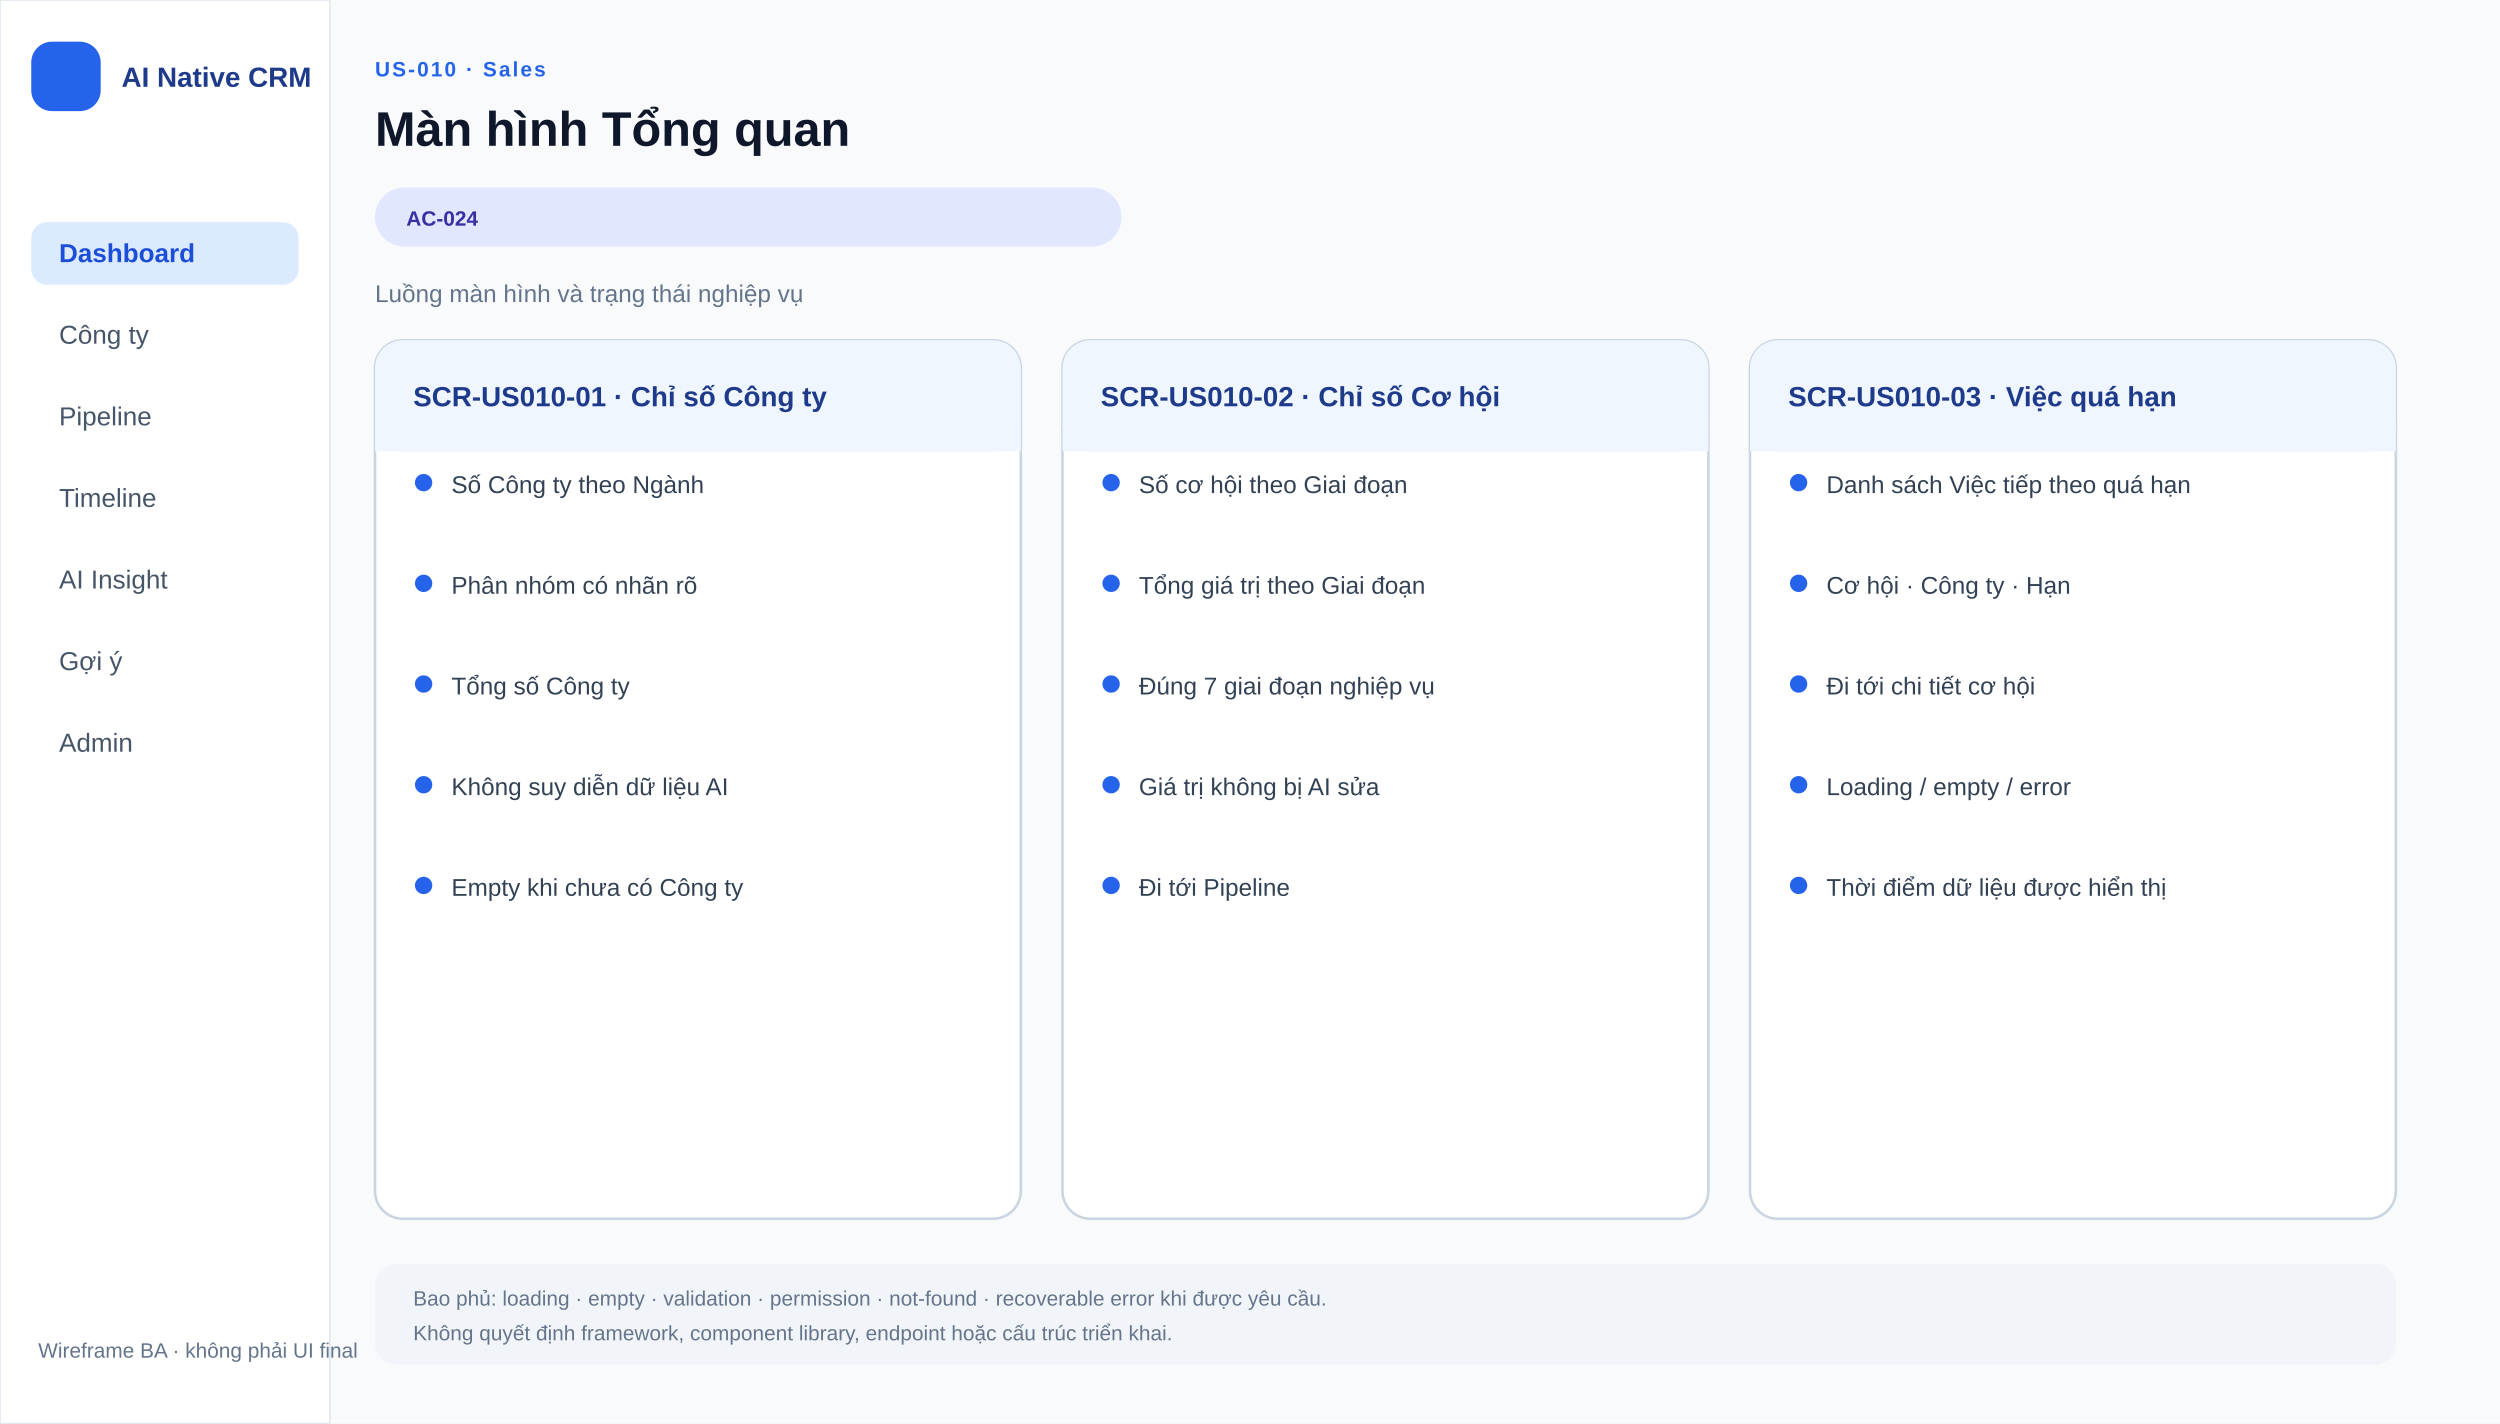
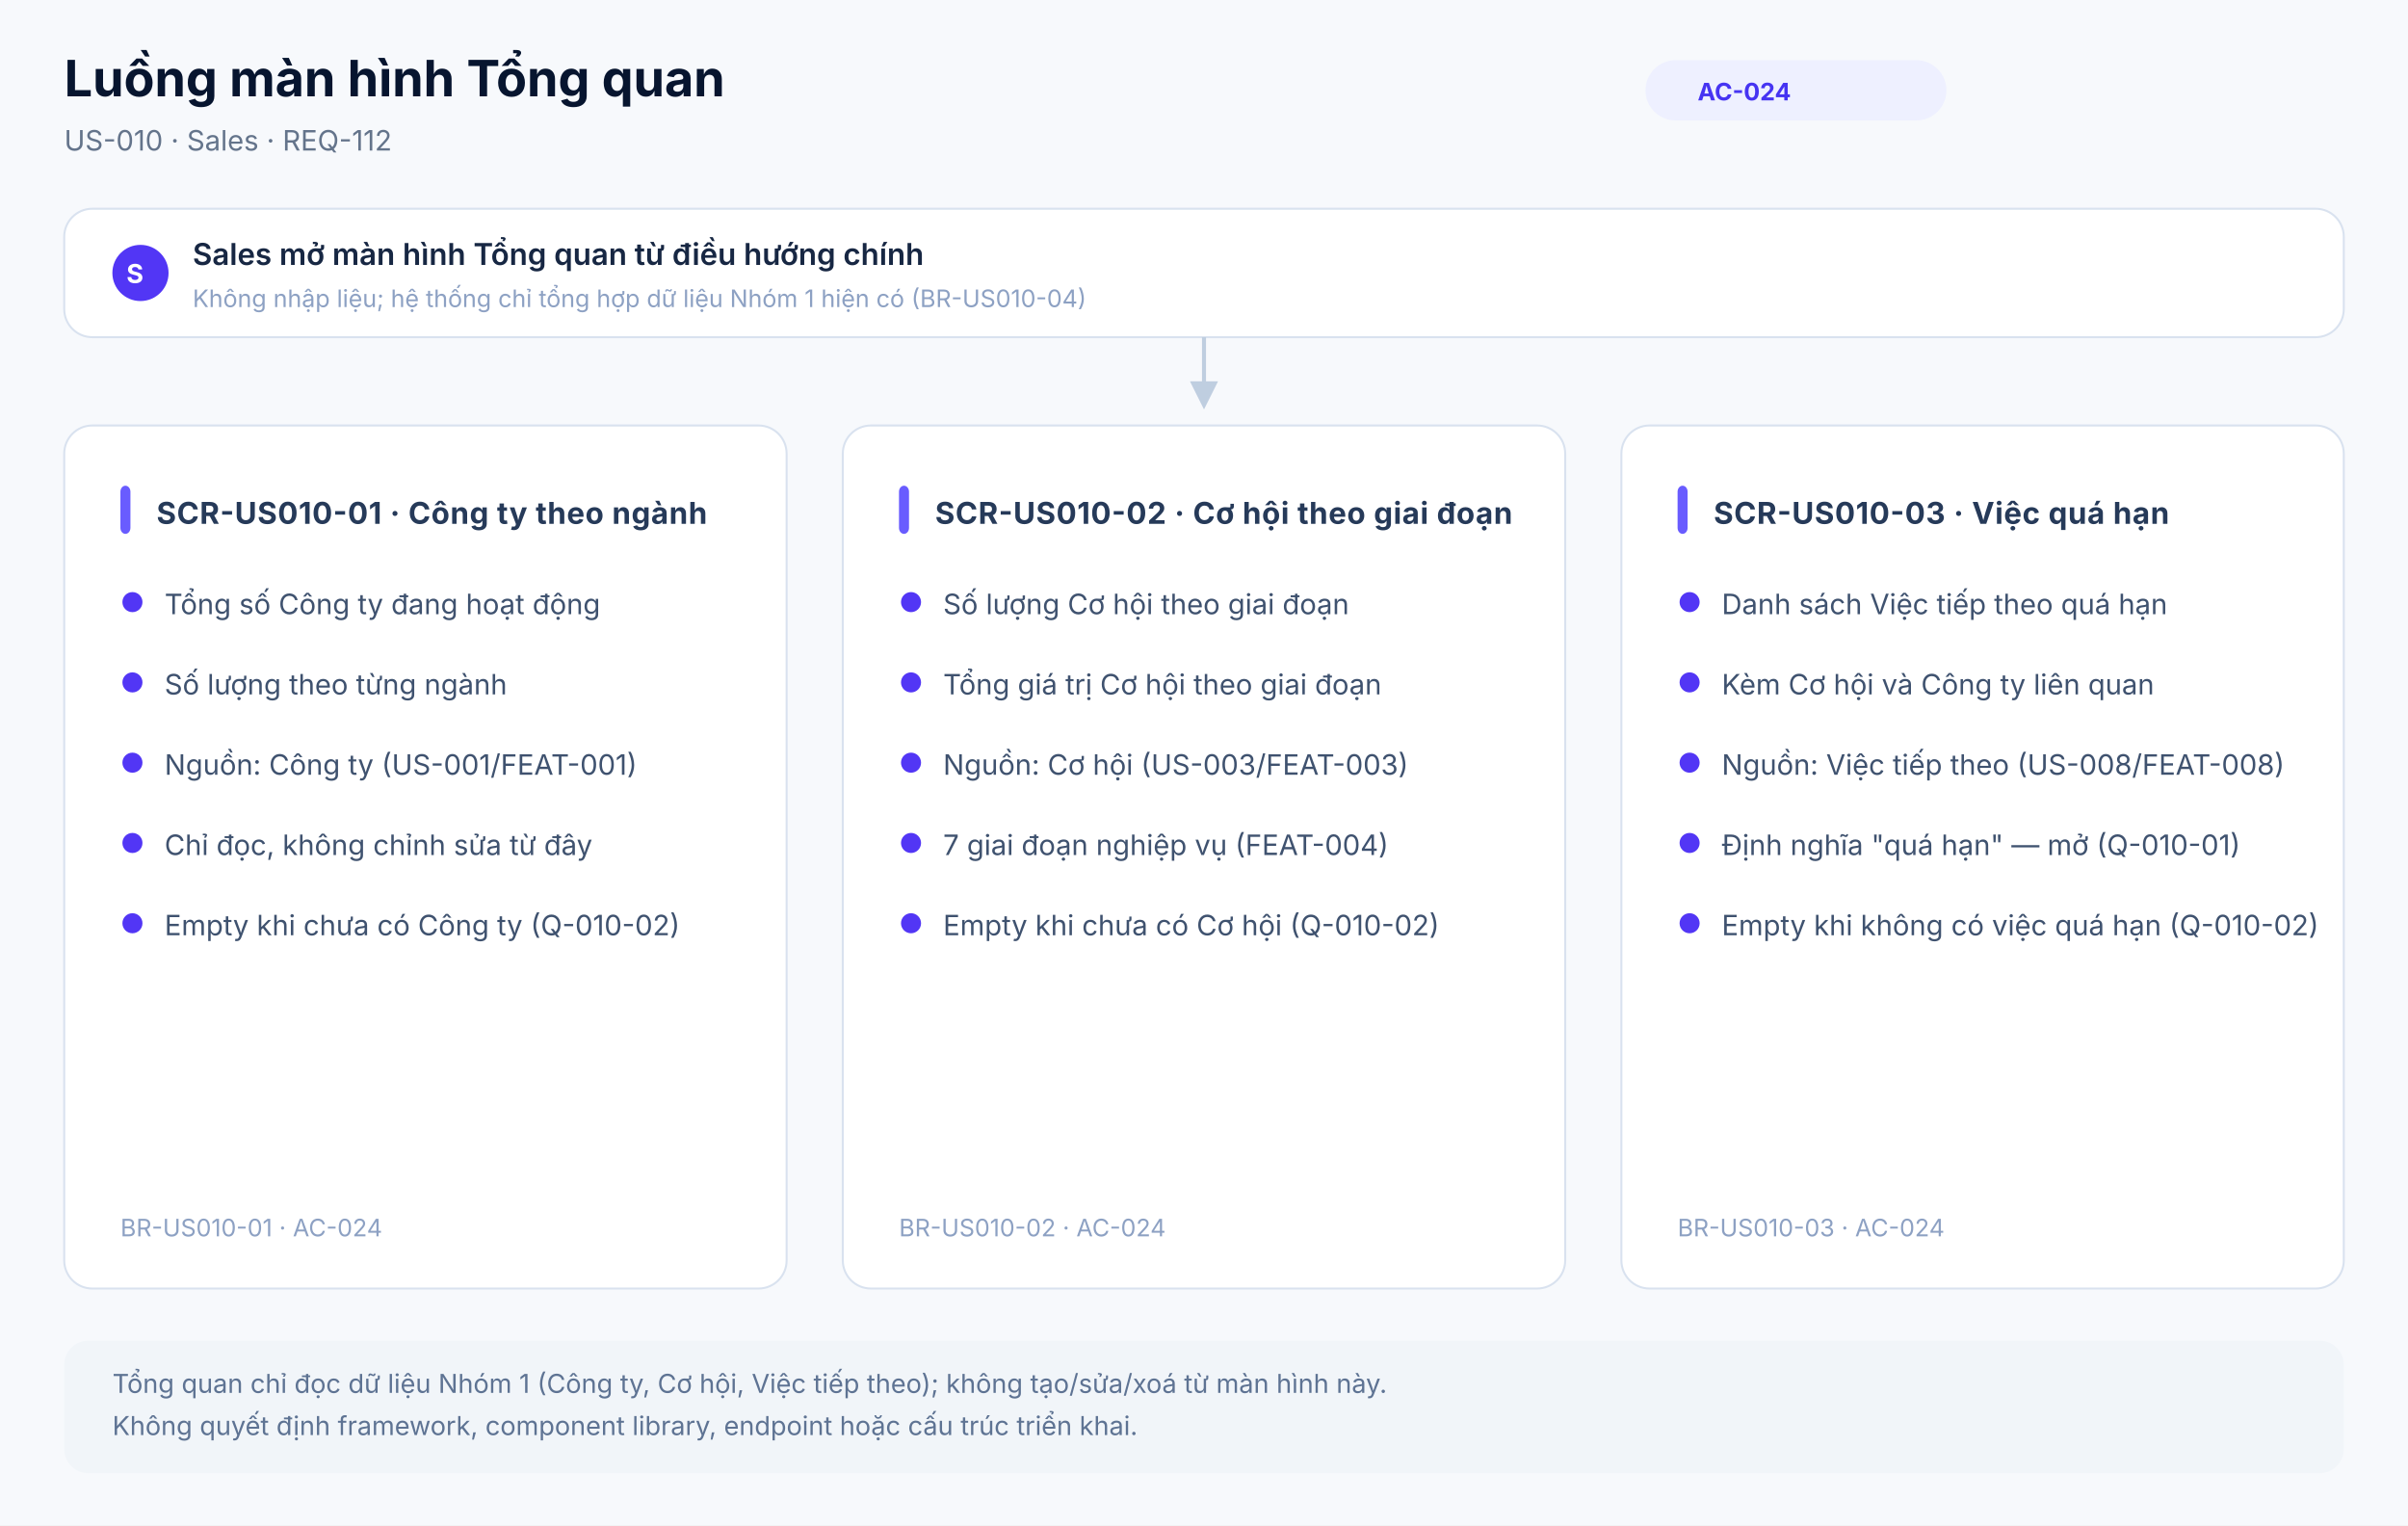
- <svg xmlns="http://www.w3.org/2000/svg" width="1440" height="820" viewBox="0 0 1440 820" role="img" aria-labelledby="title desc">
+ <svg xmlns="http://www.w3.org/2000/svg" width="1200" height="760" viewBox="0 0 1200 760" role="img" aria-labelledby="title desc">
  <style>
- .bg{fill:#F8FAFC}.sidebar{fill:#FFFFFF;stroke:#E2E8F0}.panel{fill:#FFFFFF;stroke:#CBD5E1;stroke-width:1.5}.nav{font:500 15px 'Segoe UI',Arial,sans-serif;fill:#475569}.active{fill:#1D4ED8;font-weight:700}.eyebrow{font:700 12px 'Segoe UI',Arial,sans-serif;fill:#2563EB;letter-spacing:1.2px}.h1{font:700 28px 'Segoe UI',Arial,sans-serif;fill:#0F172A}.meta{font:500 14px 'Segoe UI',Arial,sans-serif;fill:#64748B}.paneltitle{font:700 16px 'Segoe UI',Arial,sans-serif;fill:#1E3A8A}.body{font:500 14px 'Segoe UI',Arial,sans-serif;fill:#334155}.chip{fill:#E0E7FF}.chiptext{font:700 12px 'Segoe UI',Arial,sans-serif;fill:#3730A3}.note{font:500 12px 'Segoe UI',Arial,sans-serif;fill:#64748B}
- </style>
-   <rect width="1440" height="820" class="bg" />
-   <rect x="0" y="0" width="190" height="820" class="sidebar" />
-   <rect x="18" y="24" width="40" height="40" rx="12" fill="#2563EB" />
-   <text x="70" y="50" class="paneltitle">AI Native CRM</text>
-   <rect x="18" y="128" width="154" height="36" rx="9" fill="#DBEAFE" />
-   <text x="34" y="151" class="nav active">Dashboard</text>
-   <rect x="18" y="175" width="154" height="36" rx="9" fill="transparent" />
-   <text x="34" y="198" class="nav">Công ty</text>
-   <rect x="18" y="222" width="154" height="36" rx="9" fill="transparent" />
-   <text x="34" y="245" class="nav">Pipeline</text>
-   <rect x="18" y="269" width="154" height="36" rx="9" fill="transparent" />
-   <text x="34" y="292" class="nav">Timeline</text>
-   <rect x="18" y="316" width="154" height="36" rx="9" fill="transparent" />
-   <text x="34" y="339" class="nav">AI Insight</text>
-   <rect x="18" y="363" width="154" height="36" rx="9" fill="transparent" />
-   <text x="34" y="386" class="nav">Gợi ý</text>
-   <rect x="18" y="410" width="154" height="36" rx="9" fill="transparent" />
-   <text x="34" y="433" class="nav">Admin</text>
-   <text x="22" y="782" class="note">Wireframe BA · không phải UI final</text>
-   <text x="216" y="44" class="eyebrow">US-010 · Sales</text>
-   <text x="216" y="84" class="h1">Màn hình Tổng quan</text>
-   <rect x="216" y="108" width="430" height="34" rx="17" class="chip" />
-   <text x="234" y="130" class="chiptext">AC-024</text>
-   <text x="216" y="174" class="meta">Luồng màn hình và trạng thái nghiệp vụ</text>
-   <rect x="216" y="196" width="372" height="506" rx="16" class="panel" />
-   <rect x="216" y="196" width="372" height="64" rx="16" fill="#EFF6FF" />
-   <rect x="216" y="244" width="372" height="16" fill="#EFF6FF" />
-   <text x="238" y="234" class="paneltitle">SCR-US010-01 · Chỉ số Công ty</text>
-   <circle cx="244" cy="278" r="5" fill="#2563EB" />
-   <text x="260" y="284" class="body">Số Công ty theo Ngành</text>
-   <circle cx="244" cy="336" r="5" fill="#2563EB" />
-   <text x="260" y="342" class="body">Phân nhóm có nhãn rõ</text>
-   <circle cx="244" cy="394" r="5" fill="#2563EB" />
-   <text x="260" y="400" class="body">Tổng số Công ty</text>
-   <circle cx="244" cy="452" r="5" fill="#2563EB" />
-   <text x="260" y="458" class="body">Không suy diễn dữ liệu AI</text>
-   <circle cx="244" cy="510" r="5" fill="#2563EB" />
-   <text x="260" y="516" class="body">Empty khi chưa có Công ty</text>
-   <rect x="612" y="196" width="372" height="506" rx="16" class="panel" />
-   <rect x="612" y="196" width="372" height="64" rx="16" fill="#EFF6FF" />
-   <rect x="612" y="244" width="372" height="16" fill="#EFF6FF" />
-   <text x="634" y="234" class="paneltitle">SCR-US010-02 · Chỉ số Cơ hội</text>
-   <circle cx="640" cy="278" r="5" fill="#2563EB" />
-   <text x="656" y="284" class="body">Số cơ hội theo Giai đoạn</text>
-   <circle cx="640" cy="336" r="5" fill="#2563EB" />
-   <text x="656" y="342" class="body">Tổng giá trị theo Giai đoạn</text>
-   <circle cx="640" cy="394" r="5" fill="#2563EB" />
-   <text x="656" y="400" class="body">Đúng 7 giai đoạn nghiệp vụ</text>
-   <circle cx="640" cy="452" r="5" fill="#2563EB" />
-   <text x="656" y="458" class="body">Giá trị không bị AI sửa</text>
-   <circle cx="640" cy="510" r="5" fill="#2563EB" />
-   <text x="656" y="516" class="body">Đi tới Pipeline</text>
-   <rect x="1008" y="196" width="372" height="506" rx="16" class="panel" />
-   <rect x="1008" y="196" width="372" height="64" rx="16" fill="#EFF6FF" />
-   <rect x="1008" y="244" width="372" height="16" fill="#EFF6FF" />
-   <text x="1030" y="234" class="paneltitle">SCR-US010-03 · Việc quá hạn</text>
-   <circle cx="1036" cy="278" r="5" fill="#2563EB" />
-   <text x="1052" y="284" class="body">Danh sách Việc tiếp theo quá hạn</text>
-   <circle cx="1036" cy="336" r="5" fill="#2563EB" />
-   <text x="1052" y="342" class="body">Cơ hội · Công ty · Hạn</text>
-   <circle cx="1036" cy="394" r="5" fill="#2563EB" />
-   <text x="1052" y="400" class="body">Đi tới chi tiết cơ hội</text>
-   <circle cx="1036" cy="452" r="5" fill="#2563EB" />
-   <text x="1052" y="458" class="body">Loading / empty / error</text>
-   <circle cx="1036" cy="510" r="5" fill="#2563EB" />
-   <text x="1052" y="516" class="body">Thời điểm dữ liệu được hiển thị</text>
-   <rect x="216" y="728" width="1164" height="58" rx="12" fill="#F1F5F9" />
-   <text x="238" y="752" class="note">Bao phủ: loading · empty · validation · permission · not-found · recoverable error khi được yêu cầu.</text>
-   <text x="238" y="772" class="note">Không quyết định framework, component library, endpoint hoặc cấu trúc triển khai.</text>
+     .bg{fill:#f7f9fc}.card{fill:#fff;stroke:#d9e2ef}.line{stroke:#e6ebf2}
+     .h1{font:700 25px Inter,'Segoe UI',Arial,sans-serif;fill:#07152f}
+     .sub{font:400 14px Inter,'Segoe UI',Arial,sans-serif;fill:#64748b}
+     .section{font:700 15px Inter,'Segoe UI',Arial,sans-serif;fill:#263a59;letter-spacing:.3px}
+     .body{font:400 14px Inter,'Segoe UI',Arial,sans-serif;fill:#3f526f}
+     .hint{font:400 12px Inter,'Segoe UI',Arial,sans-serif;fill:#8da1c3}
+     .chip{fill:#eef0ff}.chiptext{font:700 12px Inter,'Segoe UI',Arial,sans-serif;fill:#4634f2}
+     .banner{font:600 15px Inter,'Segoe UI',Arial,sans-serif;fill:#172743}
+     .note{font:400 13px Inter,'Segoe UI',Arial,sans-serif;fill:#5e7393}
+   </style>
+   <rect width="1200" height="760" class="bg" />
+   <text x="32" y="48" class="h1">Luồng màn hình Tổng quan</text>
+   <text x="32" y="75" class="sub">US-010 · Sales · REQ-112</text>
+   <rect x="820" y="30" width="150" height="30" rx="15" class="chip" />
+   <text x="846" y="50" class="chiptext">AC-024</text>
+   <rect x="32" y="104" width="1136" height="64" rx="14" class="card" />
+   <circle cx="70" cy="136" r="14" fill="#5236f5" />
+   <text x="63" y="141" font-family="Inter" font-size="13" font-weight="700" fill="#fff">S</text>
+   <text x="96" y="132" class="banner">Sales mở màn hình Tổng quan từ điều hướng chính</text>
+   <text x="96" y="153" class="hint">Không nhập liệu; hệ thống chỉ tổng hợp dữ liệu Nhóm 1 hiện có (BR-US010-04)</text>
+   <line x1="600" y1="168" x2="600" y2="196" stroke="#bfcee0" stroke-width="2" />
+   <polygon points="600,204 593,190 607,190" fill="#bfcee0" />
+   <rect x="32" y="212" width="360" height="430" rx="14" class="card" />
+   <rect x="60" y="242" width="5" height="24" rx="3" fill="#695cff" />
+   <text x="78" y="261" class="section">SCR-US010-01 · Công ty theo ngành</text>
+   <circle cx="66" cy="300" r="5" fill="#5236f5" />
+   <text x="82" y="306" class="body">Tổng số Công ty đang hoạt động</text>
+   <circle cx="66" cy="340" r="5" fill="#5236f5" />
+   <text x="82" y="346" class="body">Số lượng theo từng ngành</text>
+   <circle cx="66" cy="380" r="5" fill="#5236f5" />
+   <text x="82" y="386" class="body">Nguồn: Công ty (US-001/FEAT-001)</text>
+   <circle cx="66" cy="420" r="5" fill="#5236f5" />
+   <text x="82" y="426" class="body">Chỉ đọc, không chỉnh sửa từ đây</text>
+   <circle cx="66" cy="460" r="5" fill="#5236f5" />
+   <text x="82" y="466" class="body">Empty khi chưa có Công ty (Q-010-02)</text>
+   <text x="60" y="616" class="hint">BR-US010-01 · AC-024</text>
+   <rect x="420" y="212" width="360" height="430" rx="14" class="card" />
+   <rect x="448" y="242" width="5" height="24" rx="3" fill="#695cff" />
+   <text x="466" y="261" class="section">SCR-US010-02 · Cơ hội theo giai đoạn</text>
+   <circle cx="454" cy="300" r="5" fill="#5236f5" />
+   <text x="470" y="306" class="body">Số lượng Cơ hội theo giai đoạn</text>
+   <circle cx="454" cy="340" r="5" fill="#5236f5" />
+   <text x="470" y="346" class="body">Tổng giá trị Cơ hội theo giai đoạn</text>
+   <circle cx="454" cy="380" r="5" fill="#5236f5" />
+   <text x="470" y="386" class="body">Nguồn: Cơ hội (US-003/FEAT-003)</text>
+   <circle cx="454" cy="420" r="5" fill="#5236f5" />
+   <text x="470" y="426" class="body">7 giai đoạn nghiệp vụ (FEAT-004)</text>
+   <circle cx="454" cy="460" r="5" fill="#5236f5" />
+   <text x="470" y="466" class="body">Empty khi chưa có Cơ hội (Q-010-02)</text>
+   <text x="448" y="616" class="hint">BR-US010-02 · AC-024</text>
+   <rect x="808" y="212" width="360" height="430" rx="14" class="card" />
+   <rect x="836" y="242" width="5" height="24" rx="3" fill="#695cff" />
+   <text x="854" y="261" class="section">SCR-US010-03 · Việc quá hạn</text>
+   <circle cx="842" cy="300" r="5" fill="#5236f5" />
+   <text x="858" y="306" class="body">Danh sách Việc tiếp theo quá hạn</text>
+   <circle cx="842" cy="340" r="5" fill="#5236f5" />
+   <text x="858" y="346" class="body">Kèm Cơ hội và Công ty liên quan</text>
+   <circle cx="842" cy="380" r="5" fill="#5236f5" />
+   <text x="858" y="386" class="body">Nguồn: Việc tiếp theo (US-008/FEAT-008)</text>
+   <circle cx="842" cy="420" r="5" fill="#5236f5" />
+   <text x="858" y="426" class="body">Định nghĩa "quá hạn" — mở (Q-010-01)</text>
+   <circle cx="842" cy="460" r="5" fill="#5236f5" />
+   <text x="858" y="466" class="body">Empty khi không có việc quá hạn (Q-010-02)</text>
+   <text x="836" y="616" class="hint">BR-US010-03 · AC-024</text>
+   <rect x="32" y="668" width="1136" height="66" rx="12" fill="#f1f5f9" />
+   <text x="56" y="694" class="note">Tổng quan chỉ đọc dữ liệu Nhóm 1 (Công ty, Cơ hội, Việc tiếp theo); không tạo/sửa/xoá từ màn hình này.</text>
+   <text x="56" y="715" class="note">Không quyết định framework, component library, endpoint hoặc cấu trúc triển khai.</text>
</svg>
